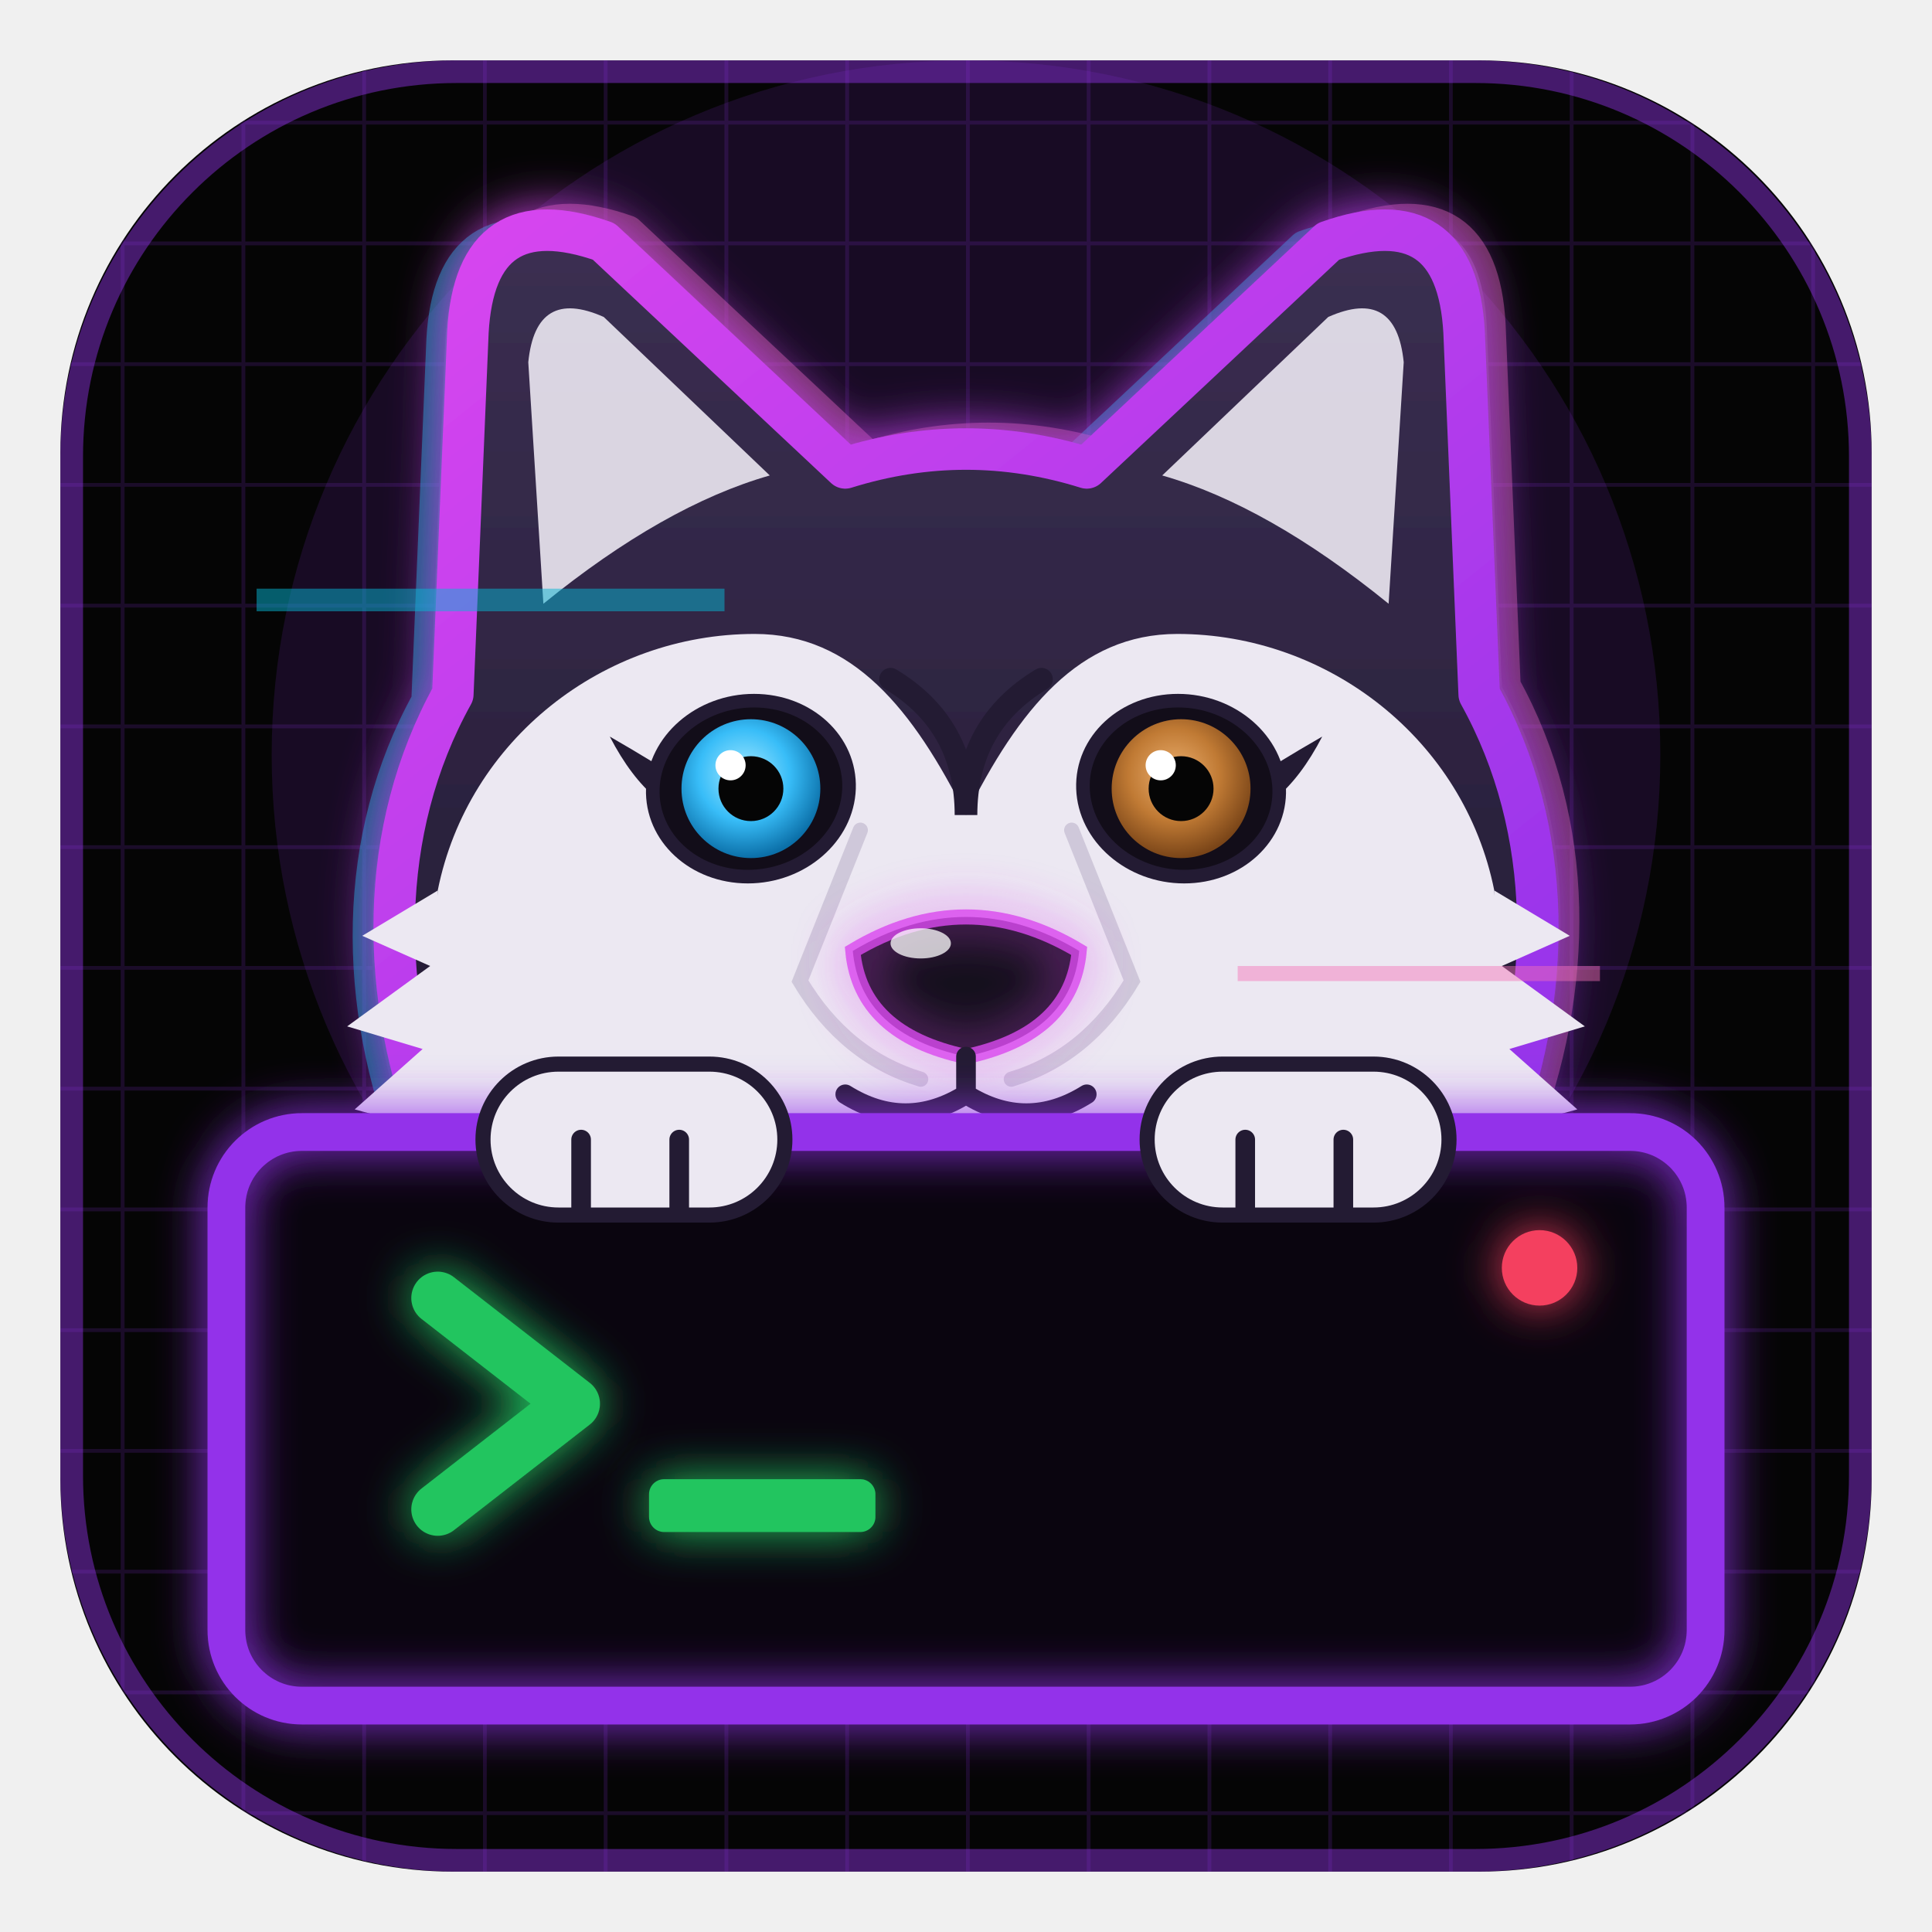
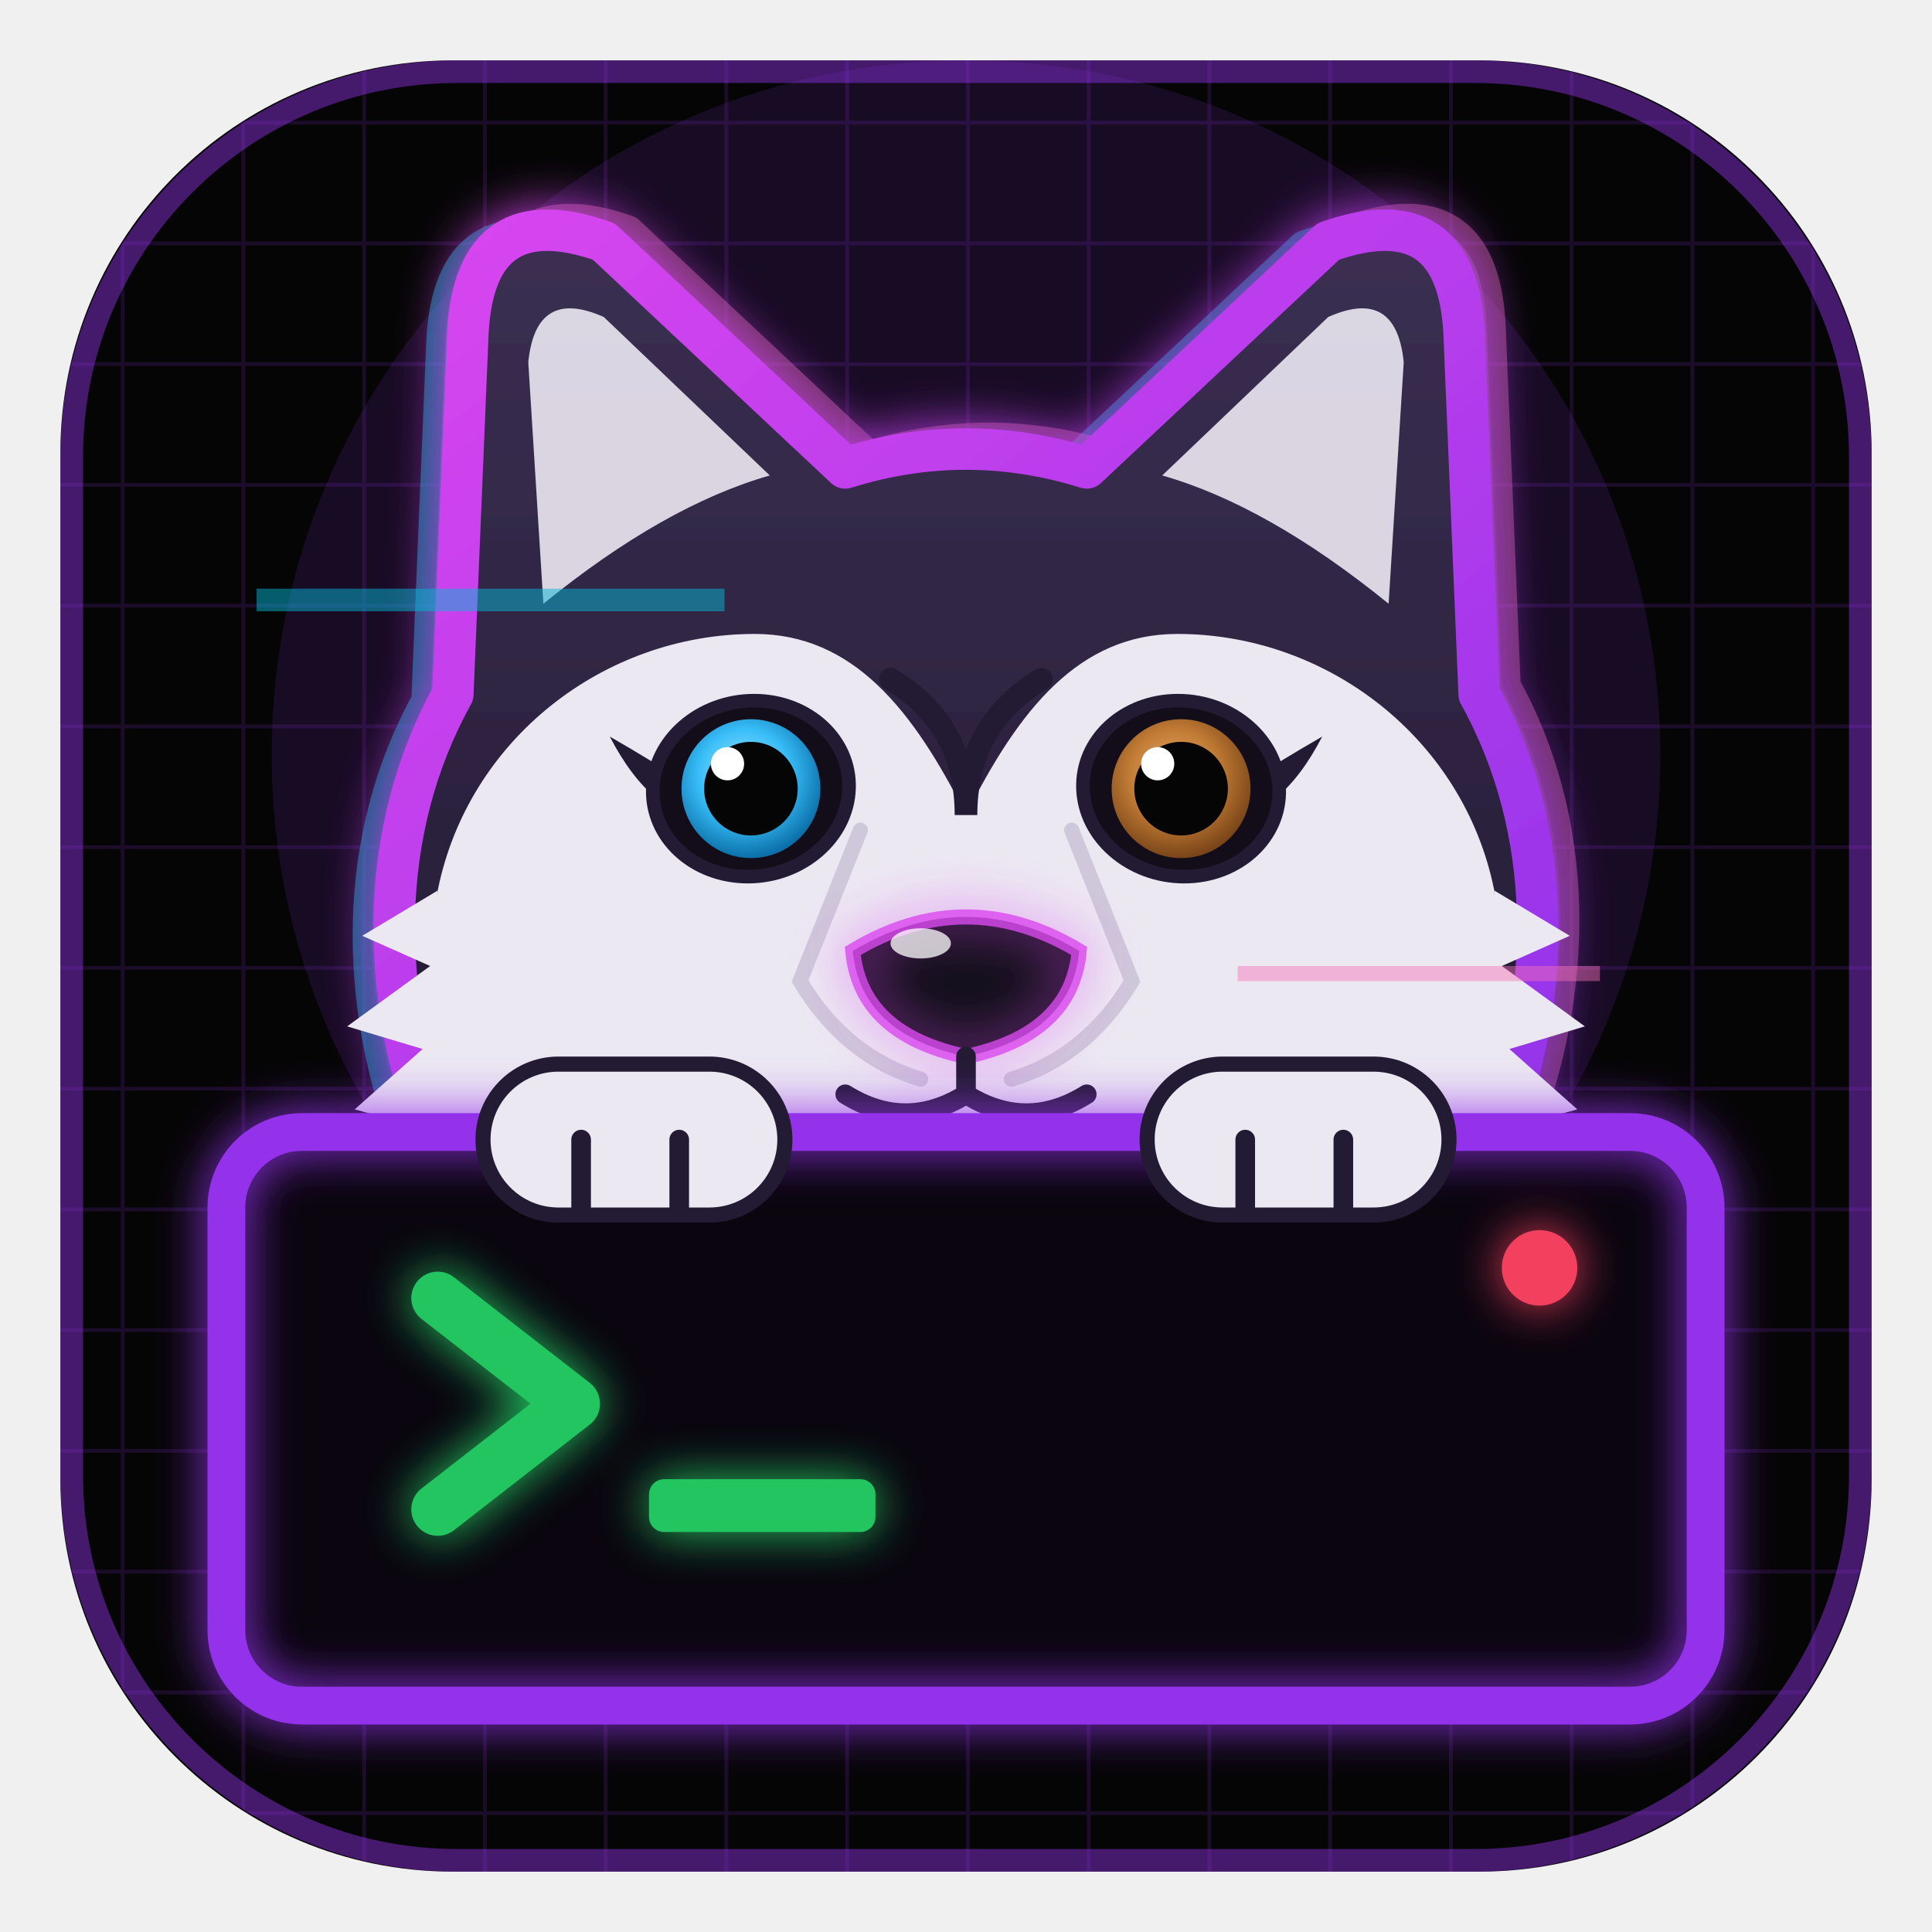
<svg xmlns="http://www.w3.org/2000/svg" viewBox="0 0 256 256" width="256" height="256">
  <defs>
    <pattern id="grade" width="16" height="16" patternUnits="userSpaceOnUse">
      <path d="M16 0 H0 V16" fill="none" stroke="#9333ea" stroke-opacity="0.16" stroke-width="1" />
    </pattern>
    <filter id="neon" filterUnits="userSpaceOnUse" x="0" y="0" width="256" height="256">
      <feGaussianBlur stdDeviation="3.2" result="b" />
      <feMerge>
        <feMergeNode in="b" />
        <feMergeNode in="SourceGraphic" />
      </feMerge>
    </filter>
    <filter id="neonforte" filterUnits="userSpaceOnUse" x="0" y="0" width="256" height="256">
      <feGaussianBlur stdDeviation="4" result="b" />
      <feMerge>
        <feMergeNode in="b" />
        <feMergeNode in="b" />
        <feMergeNode in="SourceGraphic" />
      </feMerge>
    </filter>
    <linearGradient id="borda" x1="0" y1="0" x2="1" y2="1">
      <stop offset="0" stop-color="#d946ef" />
      <stop offset="1" stop-color="#9333ea" />
    </linearGradient>
    <linearGradient id="capuz" x1="0" y1="0" x2="0" y2="1">
      <stop offset="0" stop-color="#3b2f52" />
      <stop offset="1" stop-color="#231b33" />
    </linearGradient>
    <radialGradient id="irisAzul" cx="0.45" cy="0.4" r="0.6">
      <stop offset="0" stop-color="#a5e9ff" />
      <stop offset="0.55" stop-color="#38bdf8" />
      <stop offset="1" stop-color="#0b6fa8" />
    </radialGradient>
    <radialGradient id="irisMarrom" cx="0.45" cy="0.4" r="0.6">
      <stop offset="0" stop-color="#ecb070" />
      <stop offset="0.55" stop-color="#c07a34" />
      <stop offset="1" stop-color="#7a4518" />
    </radialGradient>
    <clipPath id="fundo">
      <rect x="8" y="8" width="240" height="240" rx="52" />
    </clipPath>
  </defs>
  <g clip-path="url(#fundo)">
    <rect x="8" y="8" width="240" height="240" fill="#050505" />
    <rect x="8" y="8" width="240" height="240" fill="url(#grade)" />
    <circle cx="128" cy="100" r="92" fill="#9333ea" fill-opacity="0.14" />
    <path id="cabeca" d="M58 152 C50 132 50 110 60 92 L62 44 Q63 26 80 32 L112 62 Q128 57 144 62 L176 32 Q193 26 194 44 L196 92 C206 110 206 132 198 152 Z" fill="url(#capuz)" />
    <g fill="none" stroke-linejoin="round" stroke-linecap="round">
      <use href="#cabeca" stroke="#06b6d4" stroke-opacity="0.5" stroke-width="5" transform="translate(-3 1)" />
      <use href="#cabeca" stroke="#f472b6" stroke-opacity="0.4" stroke-width="5" transform="translate(3 -1)" />
      <use href="#cabeca" stroke="url(#borda)" stroke-width="5.5" filter="url(#neon)" />
    </g>
    <path d="M70 48 Q71 38 80 42 L102 63 Q88 67 72 80 Z" fill="#ece8f2" fill-opacity="0.9" />
    <path d="M186 48 Q185 38 176 42 L154 63 Q168 67 184 80 Z" fill="#ece8f2" fill-opacity="0.9" />
    <path d="M56 152 L58 118 C62 98 80 84 100 84 C113 84 121 94 128 108 C135 94 143 84 156 84 C176 84 194 98 198 118 L200 152 Z" fill="#ece8f2" />
    <path d="M58 118 L48 124 L57 128 L46 136 L56 139 L47 147 L58 150 Z" fill="#ece8f2" />
    <path d="M198 118 L208 124 L199 128 L210 136 L200 139 L209 147 L198 150 Z" fill="#ece8f2" />
    <path d="M118 90 Q128 96 128 108 Q128 96 138 90" fill="none" stroke="#231b33" stroke-width="3" stroke-linecap="round" />
    <clipPath id="olhoE">
      <path d="M86.5 104.5 A13 11.6 -8 1 1 112.5 104.5 A13 11.6 -8 1 1 86.5 104.5 Z" />
    </clipPath>
    <clipPath id="olhoD">
      <path d="M169.5 104.5 A13 11.6 8 1 1 143.5 104.5 A13 11.6 8 1 1 169.5 104.5 Z" />
    </clipPath>
    <path d="M86.5 104.5 A13 11.6 -8 1 1 112.5 104.5 A13 11.6 -8 1 1 86.5 104.5 Z" fill="#120d19" />
    <path d="M169.5 104.5 A13 11.6 8 1 1 143.5 104.5 A13 11.6 8 1 1 169.5 104.5 Z" fill="#120d19" />
    <g clip-path="url(#olhoE)">
      <circle cx="99.5" cy="104.5" r="9.2" fill="url(#irisAzul)" />
-       <circle cx="99.5" cy="104.5" r="4.3" fill="#050505" />
-       <circle cx="96.8" cy="101.4" r="2" fill="#ffffff" />
+       <circle cx="99.5" cy="104.5" r="6.2" fill="#050505" />
+       <circle cx="96.4" cy="101.2" r="2.2" fill="#ffffff" />
    </g>
    <g clip-path="url(#olhoD)">
      <circle cx="156.5" cy="104.5" r="9.2" fill="url(#irisMarrom)" />
-       <circle cx="156.5" cy="104.5" r="4.3" fill="#050505" />
-       <circle cx="153.8" cy="101.4" r="2" fill="#ffffff" />
+       <circle cx="156.5" cy="104.5" r="6.2" fill="#050505" />
+       <circle cx="153.4" cy="101.2" r="2.2" fill="#ffffff" />
    </g>
    <g fill="#231b33">
      <path d="M87.2 101.4 Q83.6 99.2 80.8 97.6 Q83.6 103 87 105.8 Z" />
      <path d="M168.8 101.4 Q172.4 99.2 175.2 97.6 Q172.4 103 169 105.8 Z" />
    </g>
    <g fill="none" stroke="#231b33" stroke-width="1.8" stroke-linejoin="round">
      <path d="M86.5 104.5 A13 11.6 -8 1 1 112.5 104.5 A13 11.6 -8 1 1 86.5 104.5 Z" />
      <path d="M169.5 104.5 A13 11.6 8 1 1 143.5 104.5 A13 11.6 8 1 1 169.5 104.5 Z" />
    </g>
    <path d="M114 110 Q110 120 106 130 Q112 140 122 143" fill="none" stroke="#cfc8da" stroke-width="2" stroke-linecap="round" />
    <path d="M142 110 Q146 120 150 130 Q144 140 134 143" fill="none" stroke="#cfc8da" stroke-width="2" stroke-linecap="round" />
    <path d="M113 126 Q128 117 143 126 Q142 137 128 140 Q114 137 113 126 Z" fill="#14101c" />
    <path d="M113 126 Q128 117 143 126 Q142 137 128 140 Q114 137 113 126 Z" fill="none" stroke="#d946ef" stroke-width="2" stroke-opacity="0.8" filter="url(#neon)" />
    <ellipse cx="122" cy="125" rx="4" ry="2" fill="#ffffff" fill-opacity="0.75" />
    <path d="M128 140 V145 M128 145 Q120 150 112 145 M128 145 Q136 150 144 145" fill="none" stroke="#231b33" stroke-width="2.6" stroke-linecap="round" />
    <rect x="30" y="150" width="196" height="76" rx="10" fill="#0a050f" />
    <rect x="30" y="150" width="196" height="76" rx="10" fill="none" stroke="#9333ea" stroke-width="5" filter="url(#neon)" />
    <g filter="url(#neon)" stroke="#22c55e" stroke-width="7" stroke-linecap="round" stroke-linejoin="round" fill="none">
      <path d="M58 172 L76 186 L58 200" />
    </g>
    <rect x="86" y="196" width="30" height="7" rx="2" fill="#22c55e" filter="url(#neon)" />
    <circle cx="204" cy="168" r="5" fill="#f43f5e" filter="url(#neon)" />
    <g fill="#ece8f2" stroke="#231b33" stroke-width="2">
      <rect x="64" y="141" width="40" height="20" rx="10" />
      <rect x="152" y="141" width="40" height="20" rx="10" />
    </g>
    <path d="M77 151 V160 M90 151 V160 M165 151 V160 M178 151 V160" stroke="#231b33" stroke-width="2.6" stroke-linecap="round" />
    <rect x="34" y="78" width="62" height="3" fill="#06b6d4" fill-opacity="0.5" />
    <rect x="164" y="128" width="48" height="2" fill="#f472b6" fill-opacity="0.45" />
  </g>
  <rect x="9.5" y="9.5" width="237" height="237" rx="51" fill="none" stroke="#9333ea" stroke-opacity="0.45" stroke-width="3" />
</svg>
